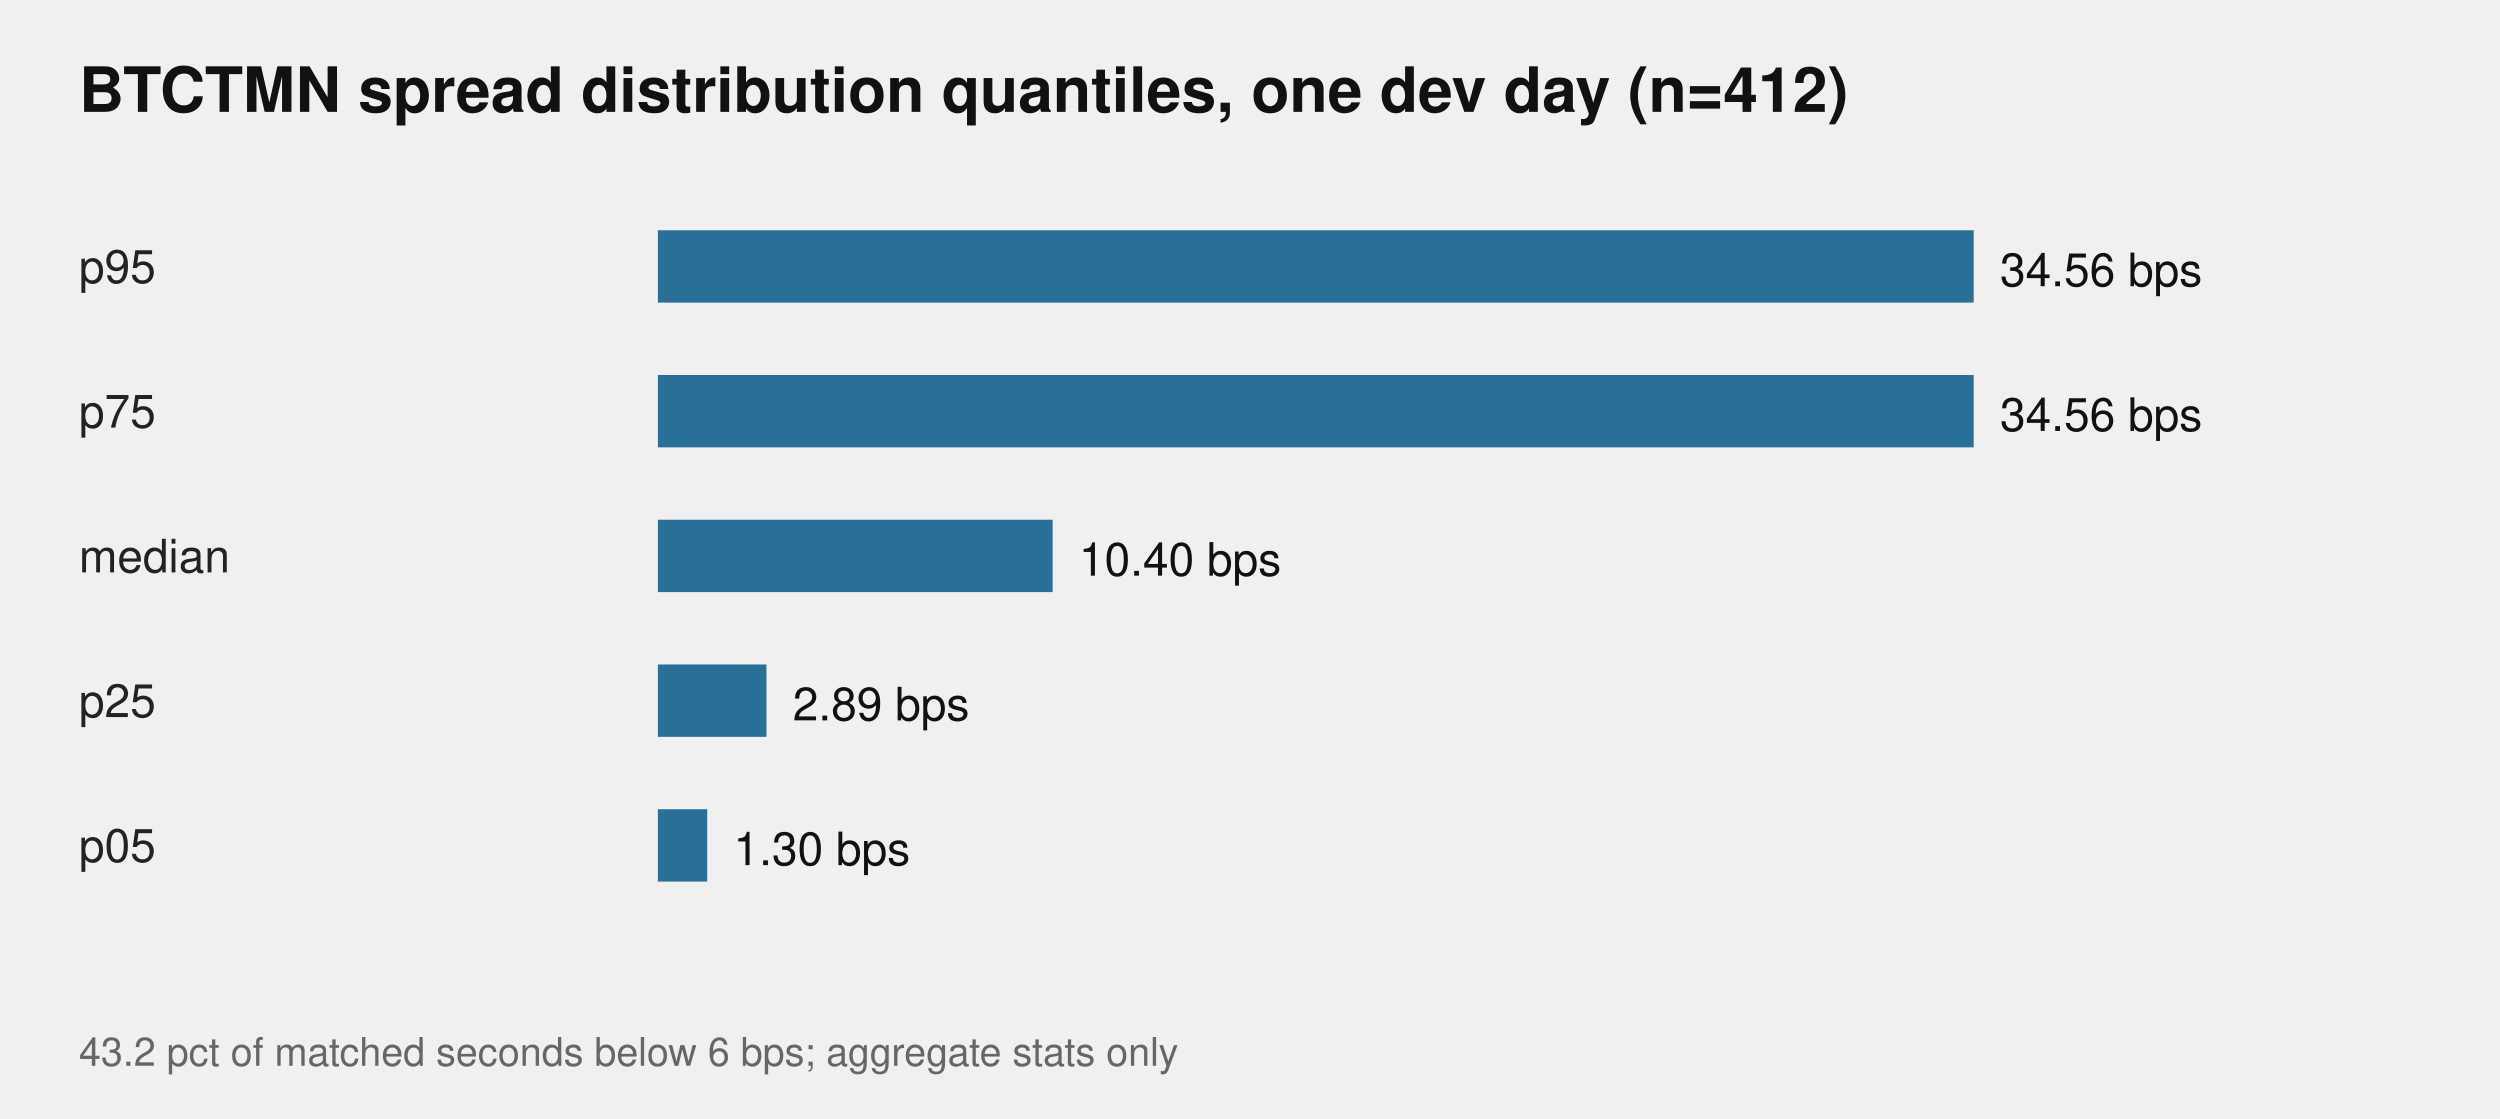
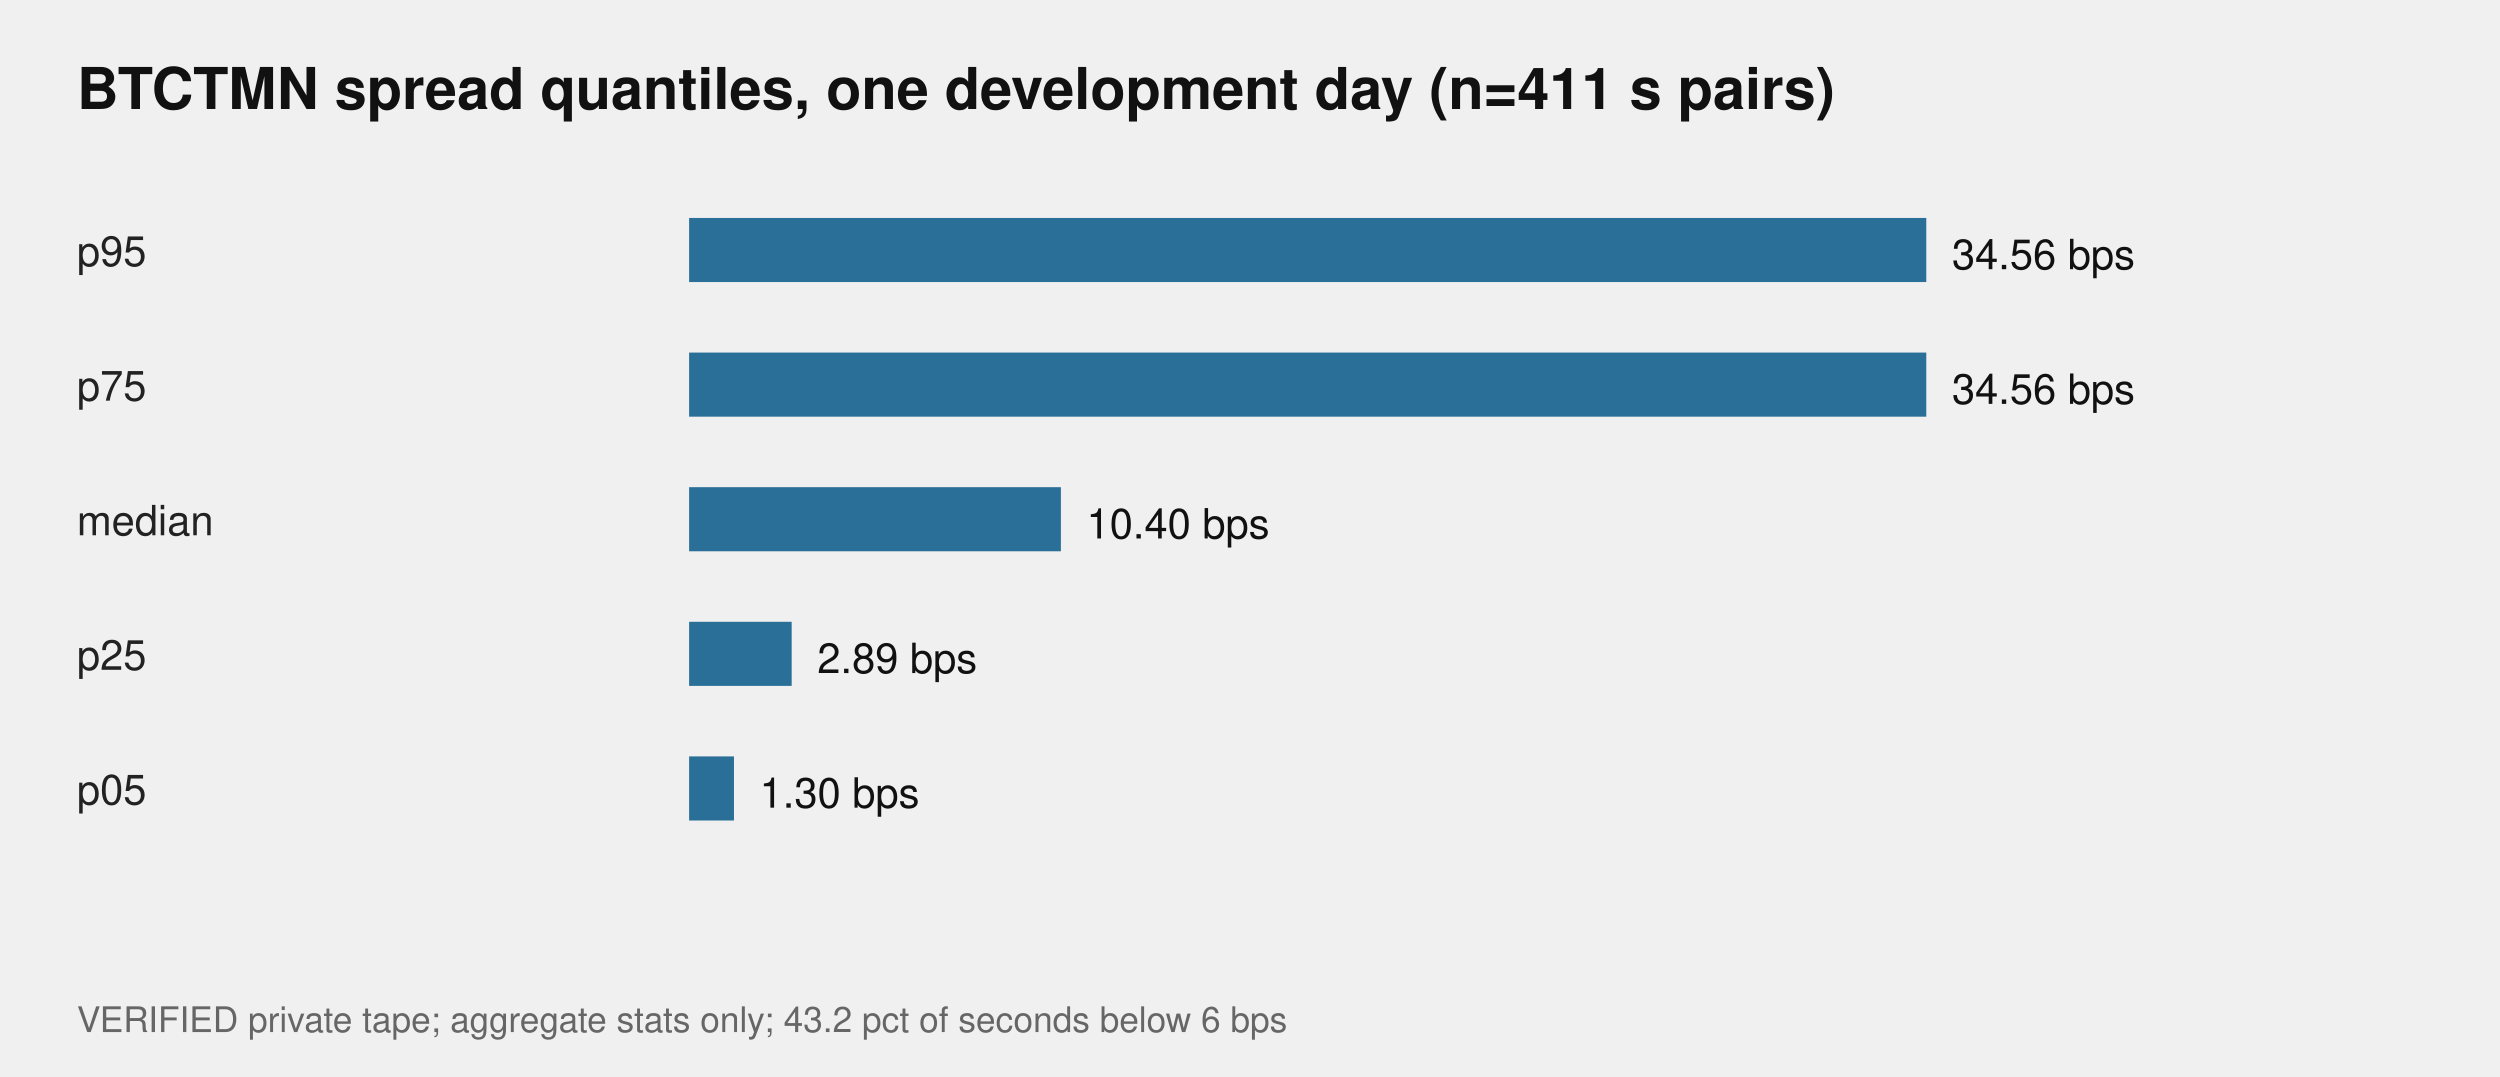
- <svg xmlns="http://www.w3.org/2000/svg" width="760" height="340" font-family="Helvetica,Arial,sans-serif">
+ <svg xmlns="http://www.w3.org/2000/svg" width="780" height="336" font-family="Helvetica,Arial,sans-serif">
  <rect width="100%%" height="100%%" fill="white" />
-   <text x="24" y="34" font-size="19" font-weight="bold" fill="#111">BTCTMN spread distribution quantiles, one dev day (n=412)</text>
-   <text x="24" y="86" font-size="14" fill="#222">p95</text>
-   <rect x="200" y="70" width="400" height="22" fill="#2a6f97" />
-   <text x="608" y="87" font-size="14" fill="#111">34.56 bps</text>
-   <text x="24" y="130" font-size="14" fill="#222">p75</text>
-   <rect x="200" y="114" width="400" height="22" fill="#2a6f97" />
-   <text x="608" y="131" font-size="14" fill="#111">34.56 bps</text>
-   <text x="24" y="174" font-size="14" fill="#222">median</text>
-   <rect x="200" y="158" width="120" height="22" fill="#2a6f97" />
-   <text x="328" y="175" font-size="14" fill="#111">10.40 bps</text>
-   <text x="24" y="218" font-size="14" fill="#222">p25</text>
-   <rect x="200" y="202" width="33" height="22" fill="#2a6f97" />
-   <text x="241" y="219" font-size="14" fill="#111">2.89 bps</text>
-   <text x="24" y="262" font-size="14" fill="#222">p05</text>
-   <rect x="200" y="246" width="15" height="22" fill="#2a6f97" />
-   <text x="223" y="263" font-size="14" fill="#111">1.30 bps</text>
-   <text x="24" y="324" font-size="12" fill="#666">43.2 pct of matched seconds below 6 bps; aggregate stats only</text>
+   <text x="24" y="34" font-size="18" font-weight="bold" fill="#111">BTCTMN spread quantiles, one development day (n=411 s pairs)</text>
+   <text x="24" y="83" font-size="13" fill="#222">p95</text>
+   <rect x="215" y="68" width="386" height="20" fill="#2a6f97" />
+   <text x="609" y="84" font-size="13" fill="#111">34.56 bps</text>
+   <text x="24" y="125" font-size="13" fill="#222">p75</text>
+   <rect x="215" y="110" width="386" height="20" fill="#2a6f97" />
+   <text x="609" y="126" font-size="13" fill="#111">34.56 bps</text>
+   <text x="24" y="167" font-size="13" fill="#222">median</text>
+   <rect x="215" y="152" width="116" height="20" fill="#2a6f97" />
+   <text x="339" y="168" font-size="13" fill="#111">10.40 bps</text>
+   <text x="24" y="209" font-size="13" fill="#222">p25</text>
+   <rect x="215" y="194" width="32" height="20" fill="#2a6f97" />
+   <text x="255" y="210" font-size="13" fill="#111">2.89 bps</text>
+   <text x="24" y="251" font-size="13" fill="#222">p05</text>
+   <rect x="215" y="236" width="14" height="20" fill="#2a6f97" />
+   <text x="237" y="252" font-size="13" fill="#111">1.30 bps</text>
+   <text x="24" y="322" font-size="11" fill="#666">VERIFIED private tape; aggregate stats only; 43.2 pct of seconds below 6 bps</text>
</svg>
